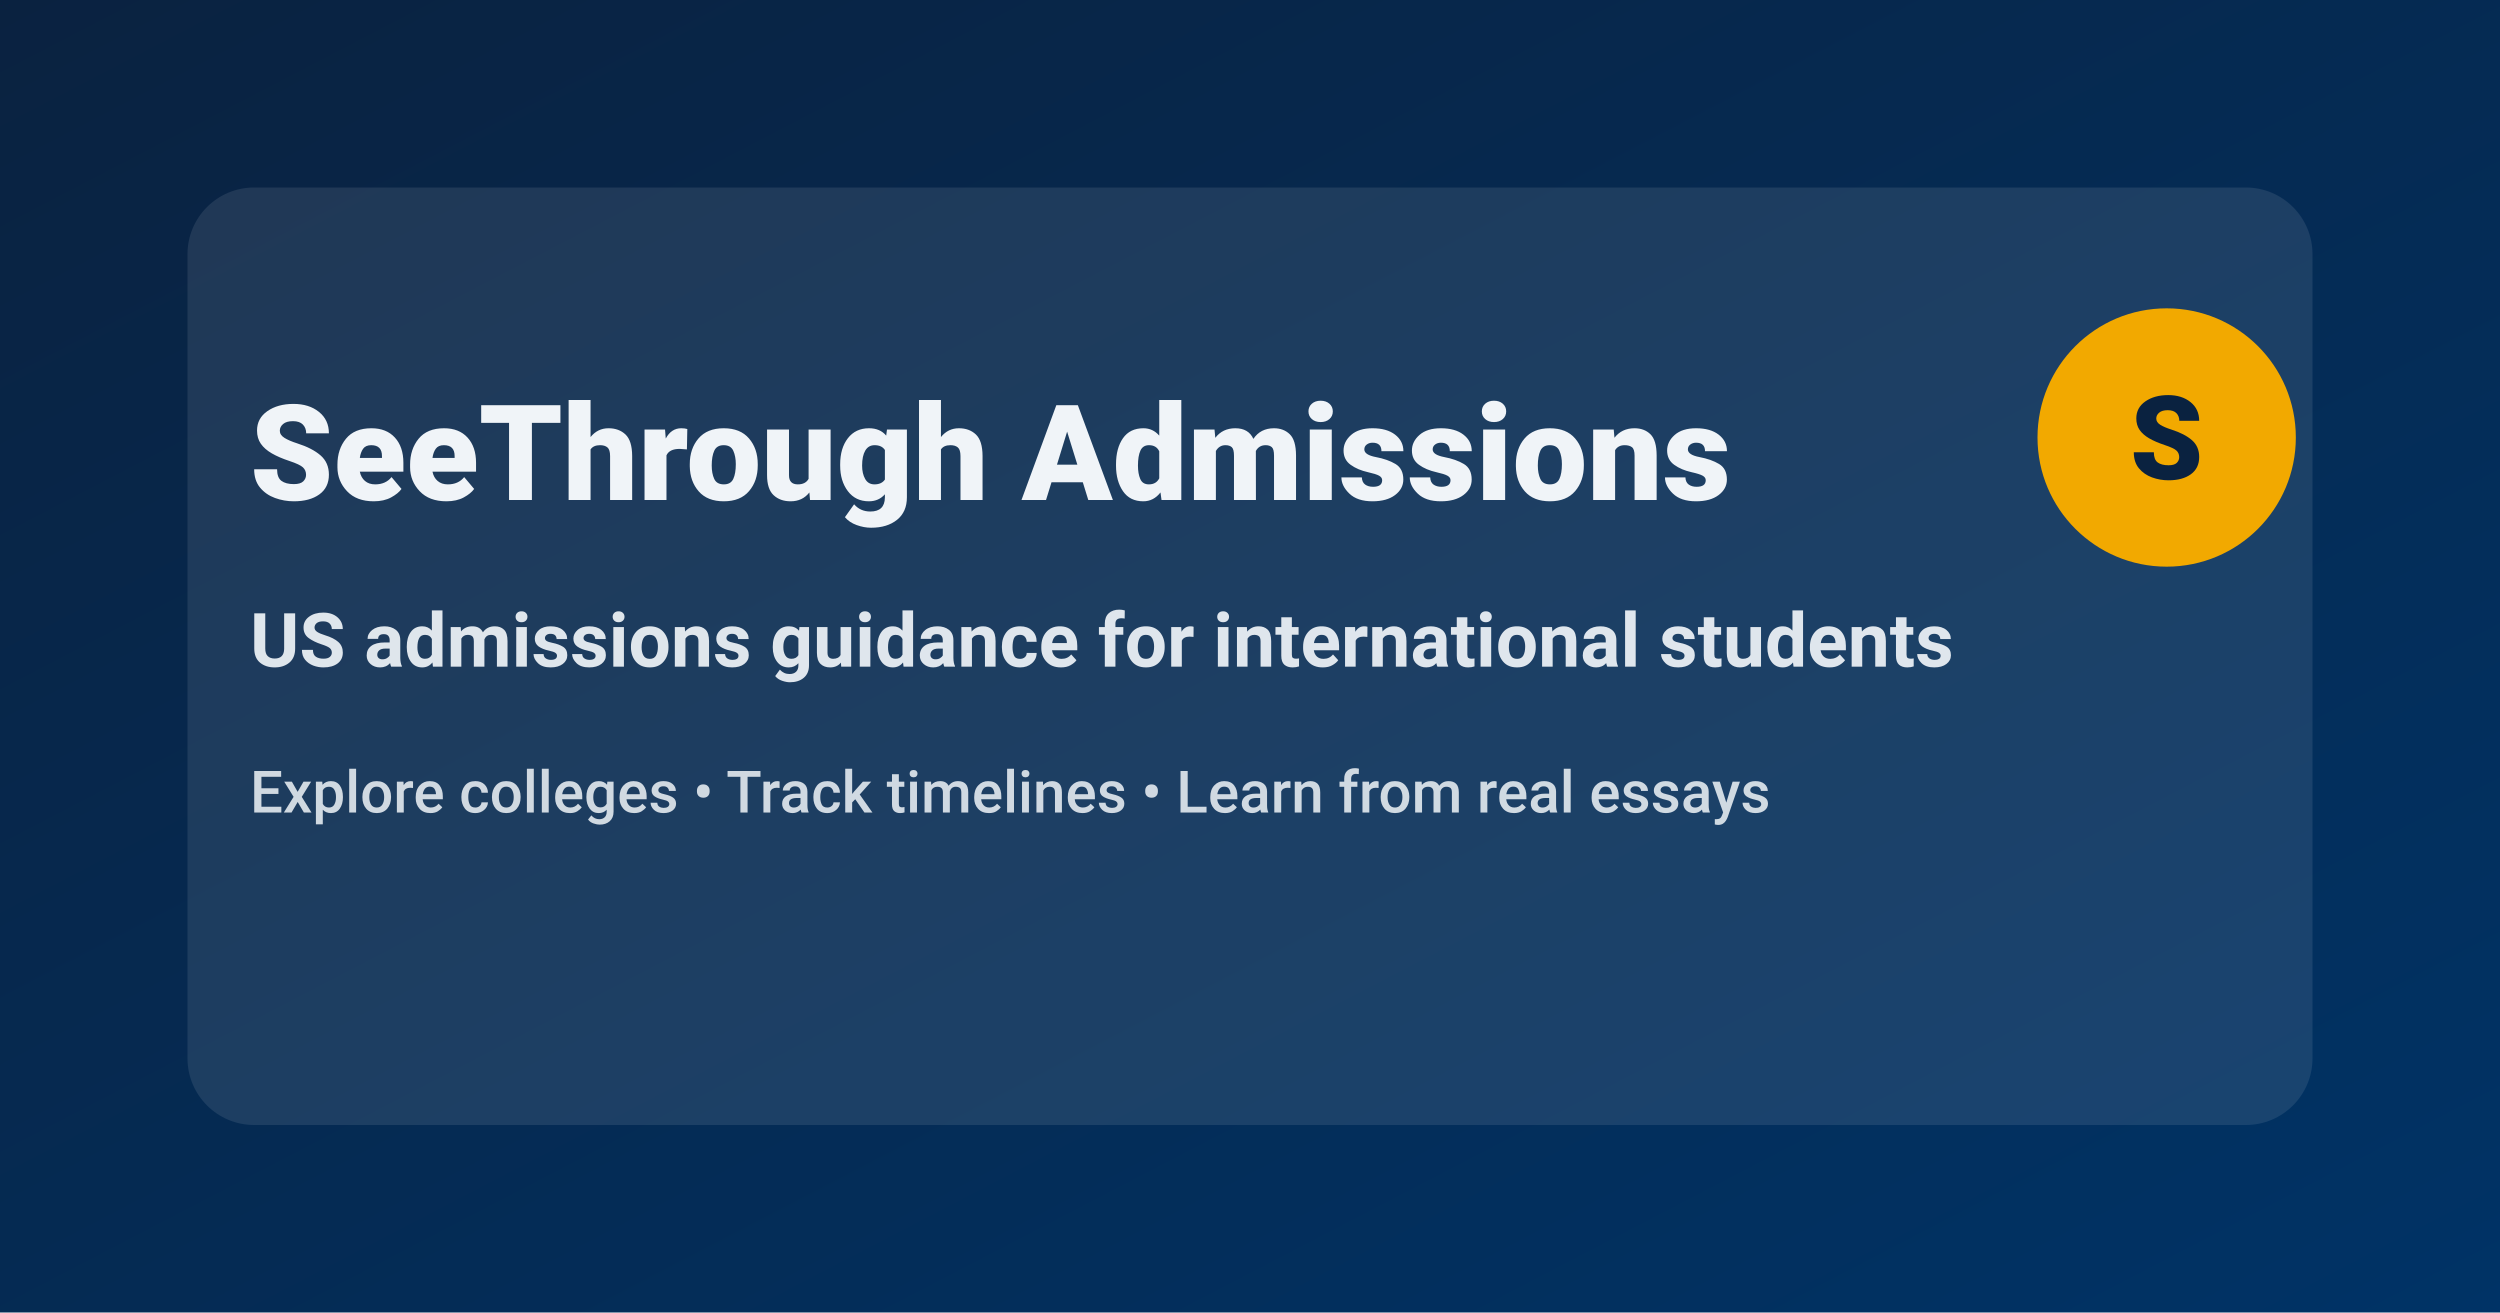
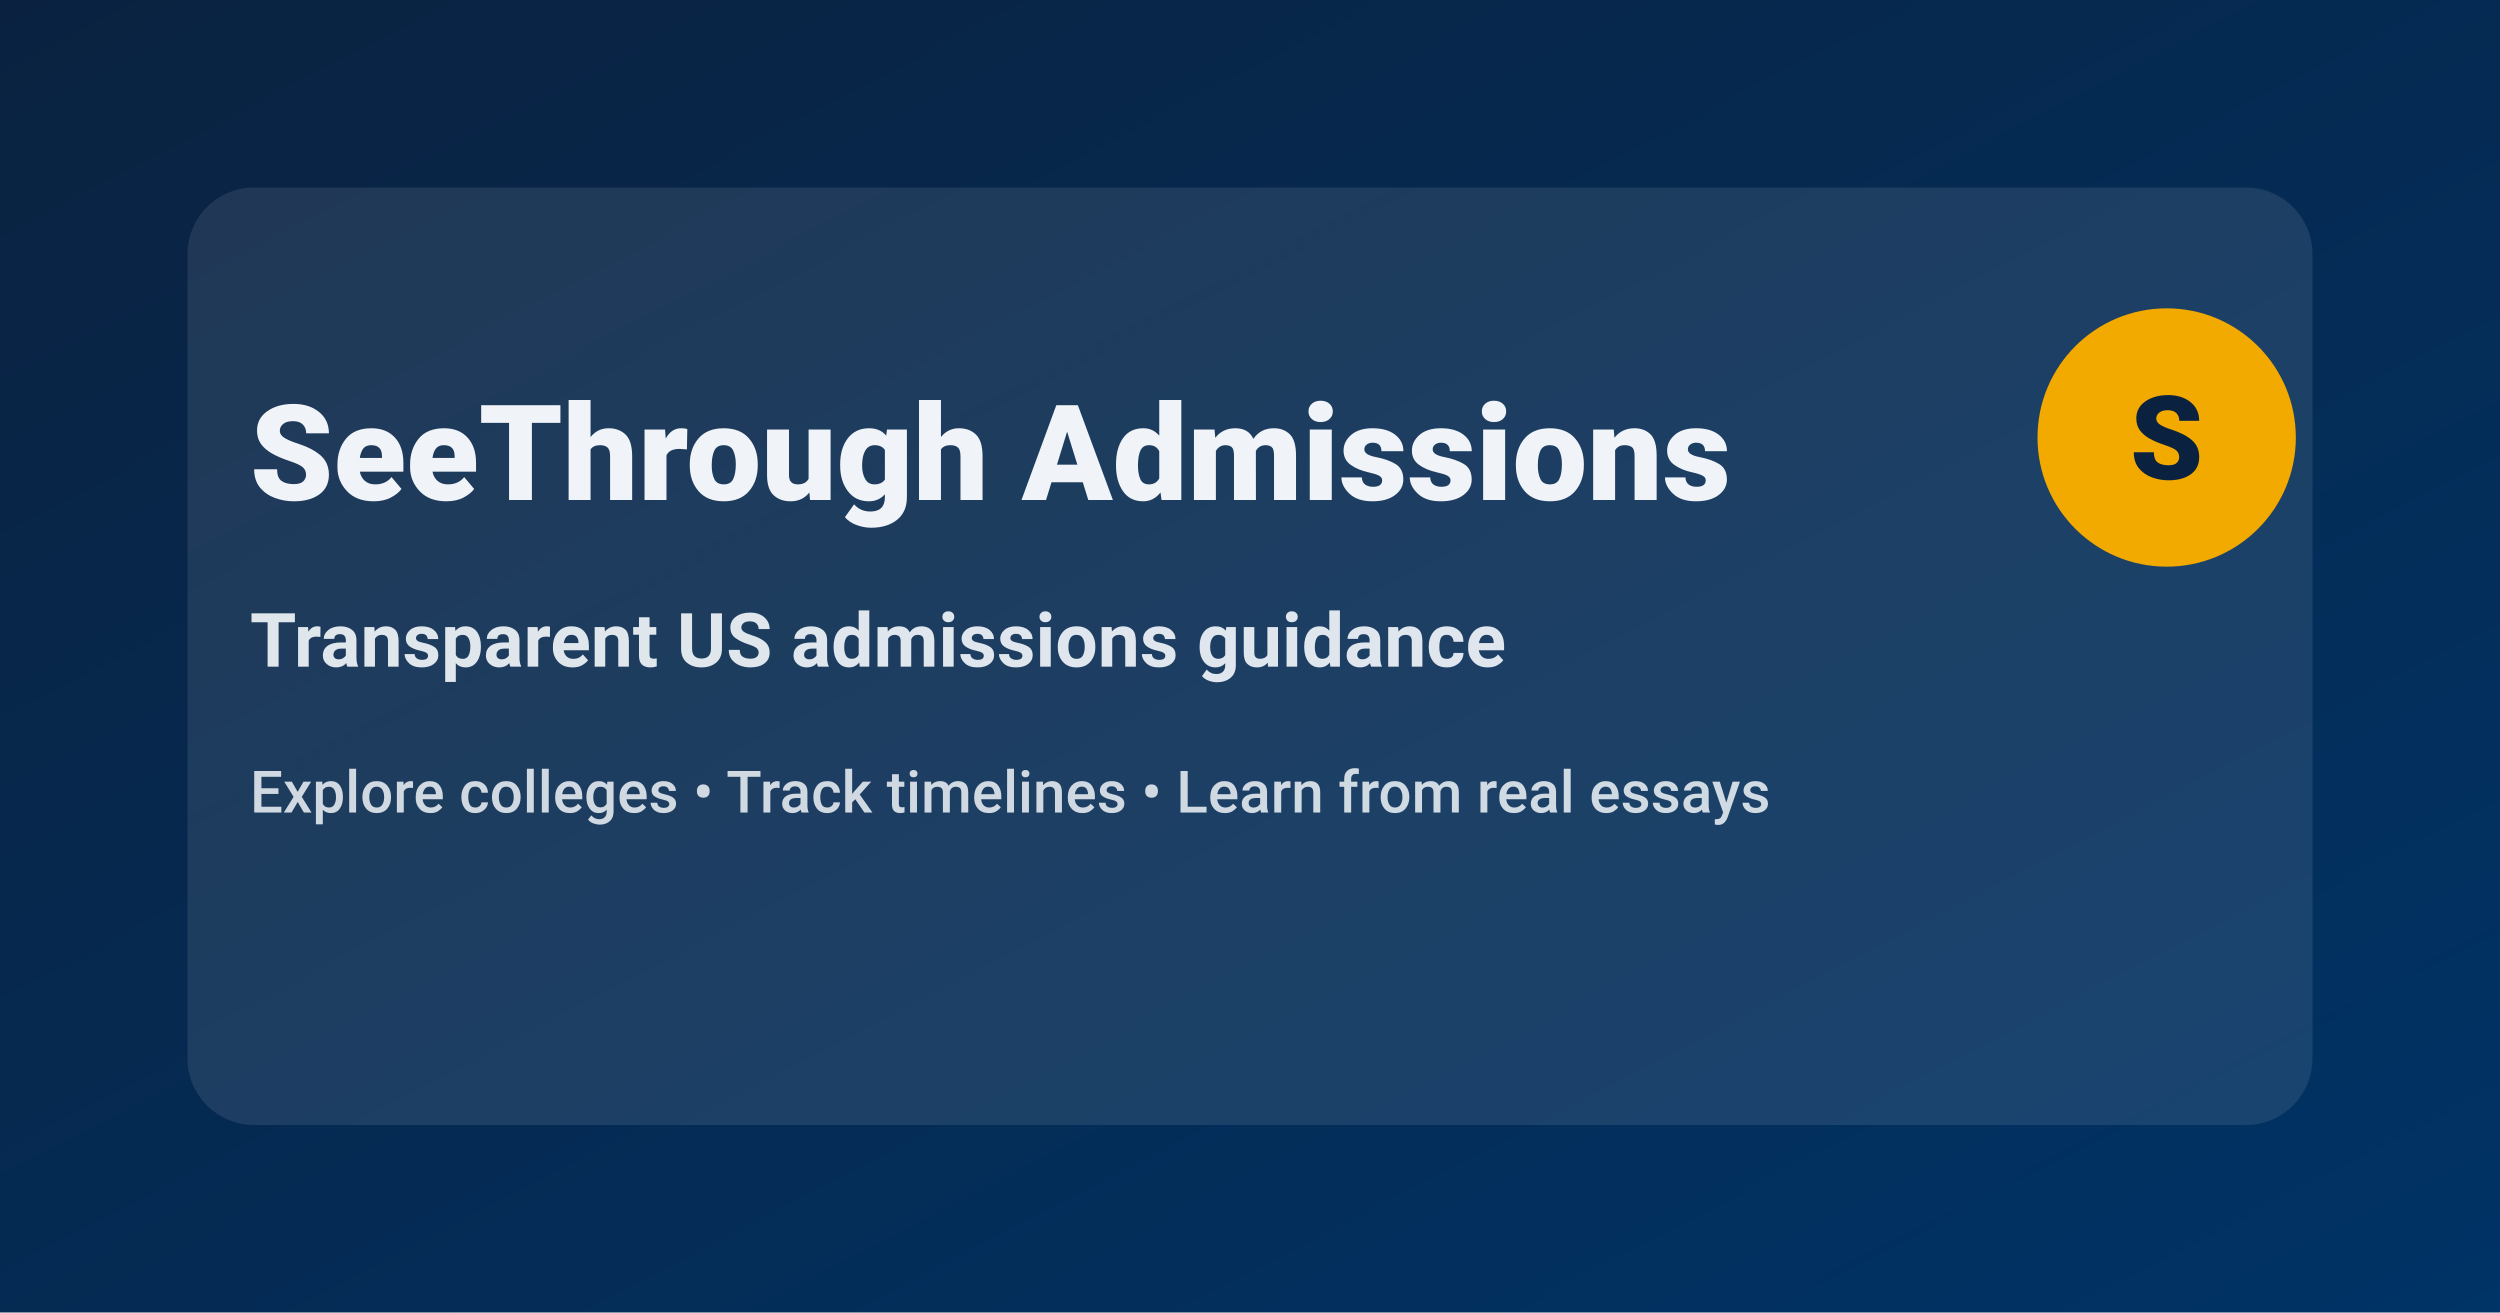
<svg xmlns="http://www.w3.org/2000/svg" width="1200" height="630" viewBox="0 0 1200 630" role="img" aria-label="SeeThrough Admissions">
  <defs>
    <linearGradient id="bg" x1="0" y1="0" x2="1" y2="1">
      <stop offset="0" stop-color="#0A2240" />
      <stop offset="1" stop-color="#003366" />
    </linearGradient>
  </defs>
  <rect width="1200" height="630" fill="url(#bg)" />
  <rect x="90" y="90" width="1020" height="450" rx="32" fill="#F0F4F8" opacity="0.10" />
  <text x="120" y="240" font-family="ui-sans-serif, system-ui, -apple-system, Segoe UI, Roboto, Arial" font-size="64" font-weight="800" fill="#F0F4F8">SeeThrough Admissions</text>
-   <text x="120" y="320" font-family="ui-sans-serif, system-ui, -apple-system, Segoe UI, Roboto, Arial" font-size="36" font-weight="600" fill="#F0F4F8" opacity="0.92">US admissions guidance for international students</text>
+   <text x="120" y="320" font-family="ui-sans-serif, system-ui, -apple-system, Segoe UI, Roboto, Arial" font-size="36" font-weight="600" fill="#F0F4F8" opacity="0.92">Transparent US admissions guidance</text>
  <text x="120" y="390" font-family="ui-sans-serif, system-ui, -apple-system, Segoe UI, Roboto, Arial" font-size="28" font-weight="500" fill="#F0F4F8" opacity="0.85">Explore colleges • Track timelines • Learn from real essays</text>
  <circle cx="1040" cy="210" r="62" fill="#F2A900" />
  <text x="1040" y="230" text-anchor="middle" font-family="ui-sans-serif, system-ui, -apple-system, Segoe UI, Roboto, Arial" font-size="56" font-weight="900" fill="#0A2240">S</text>
</svg>
